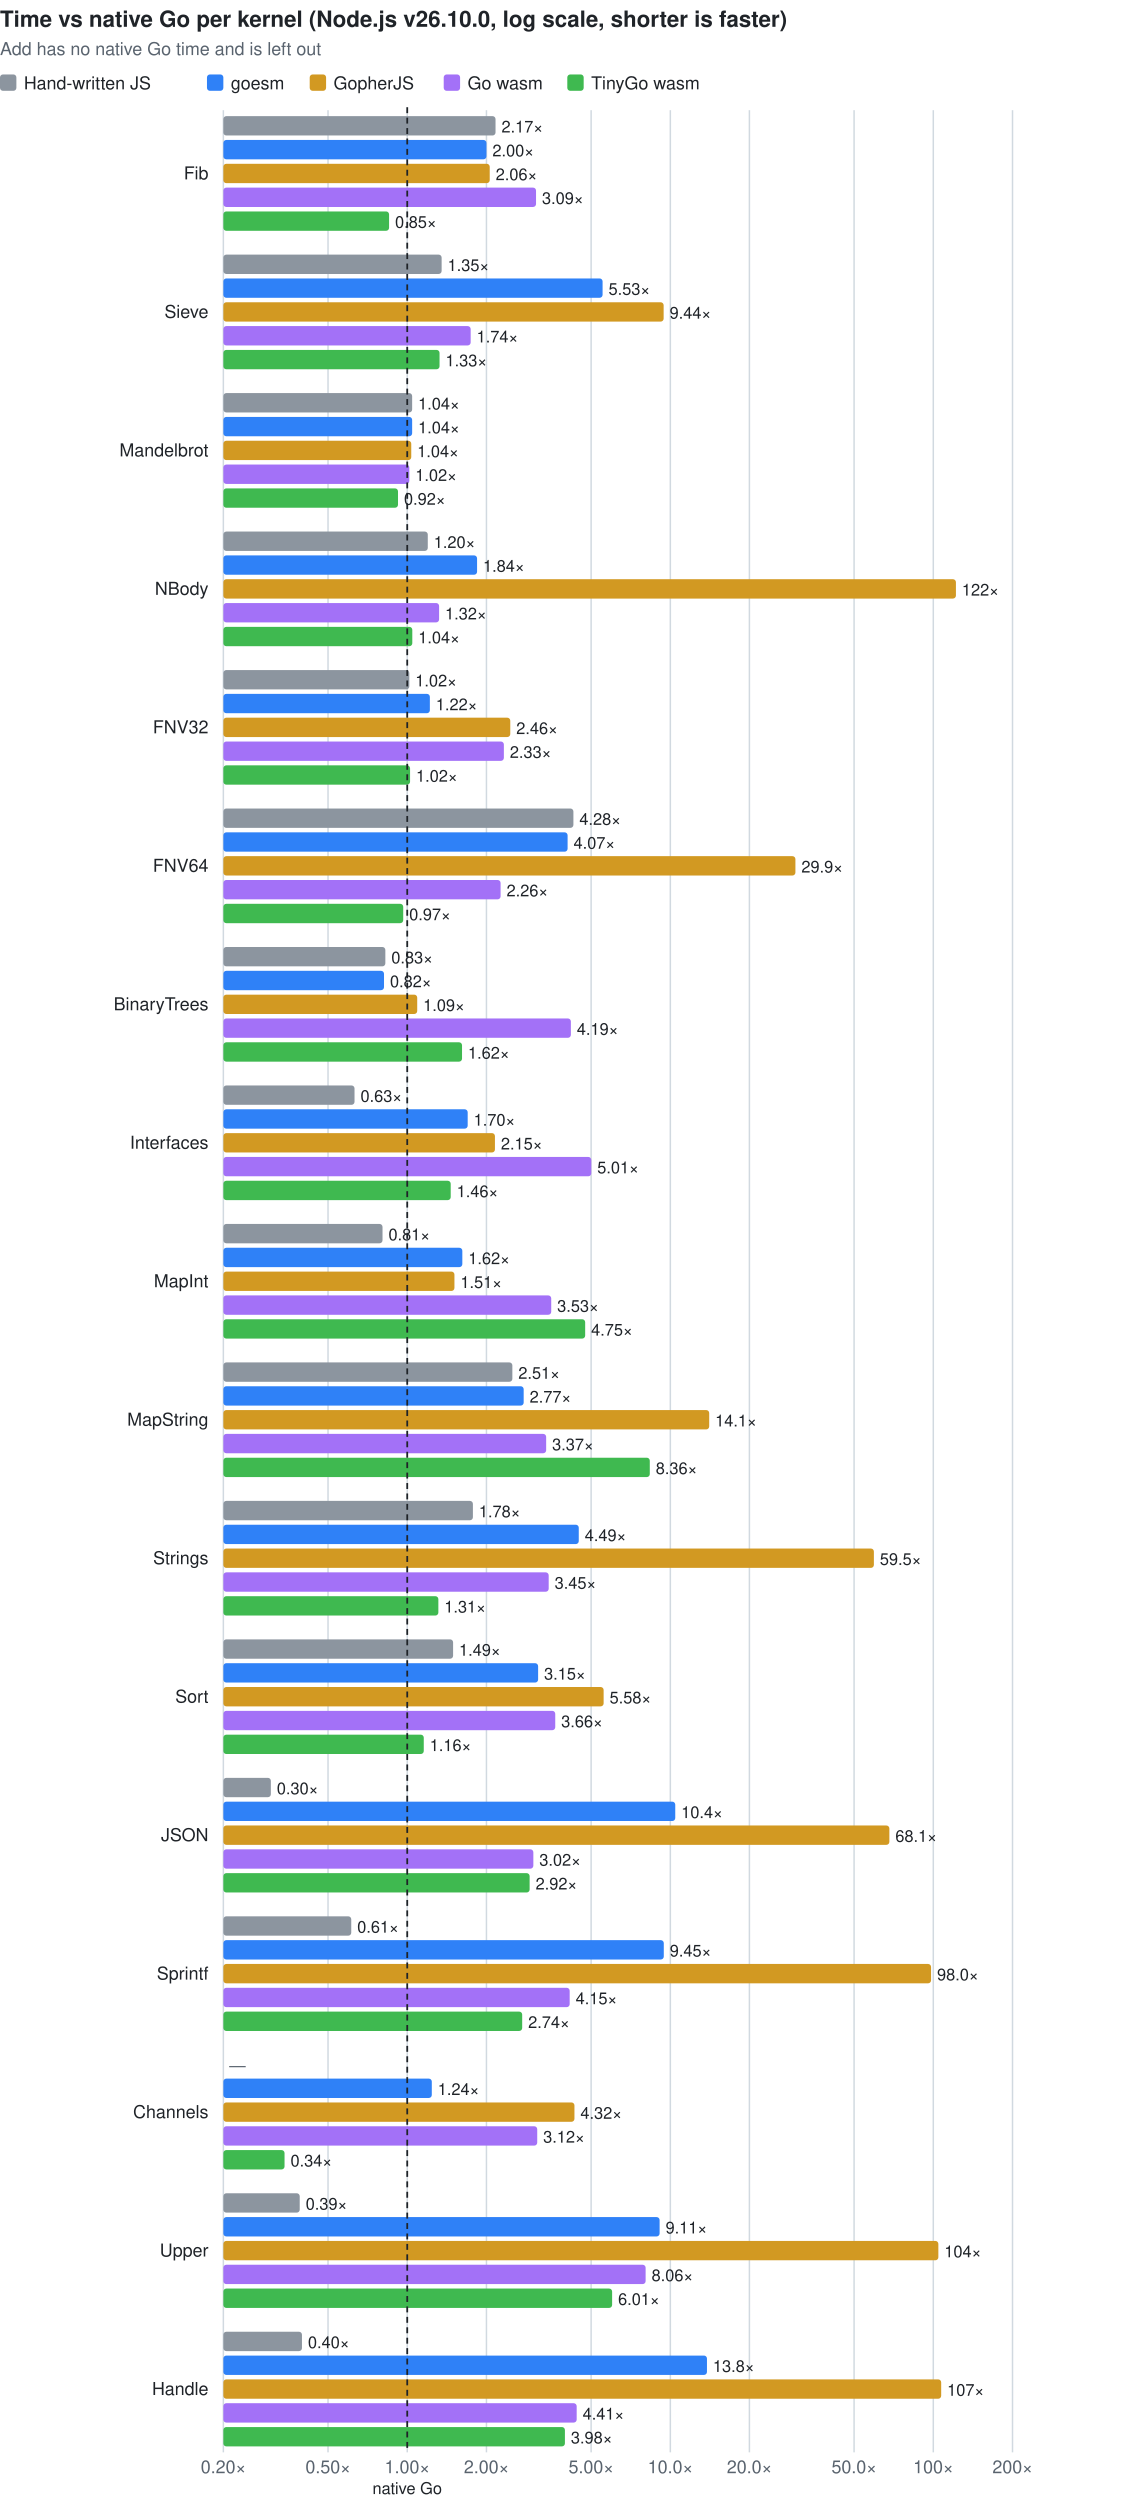
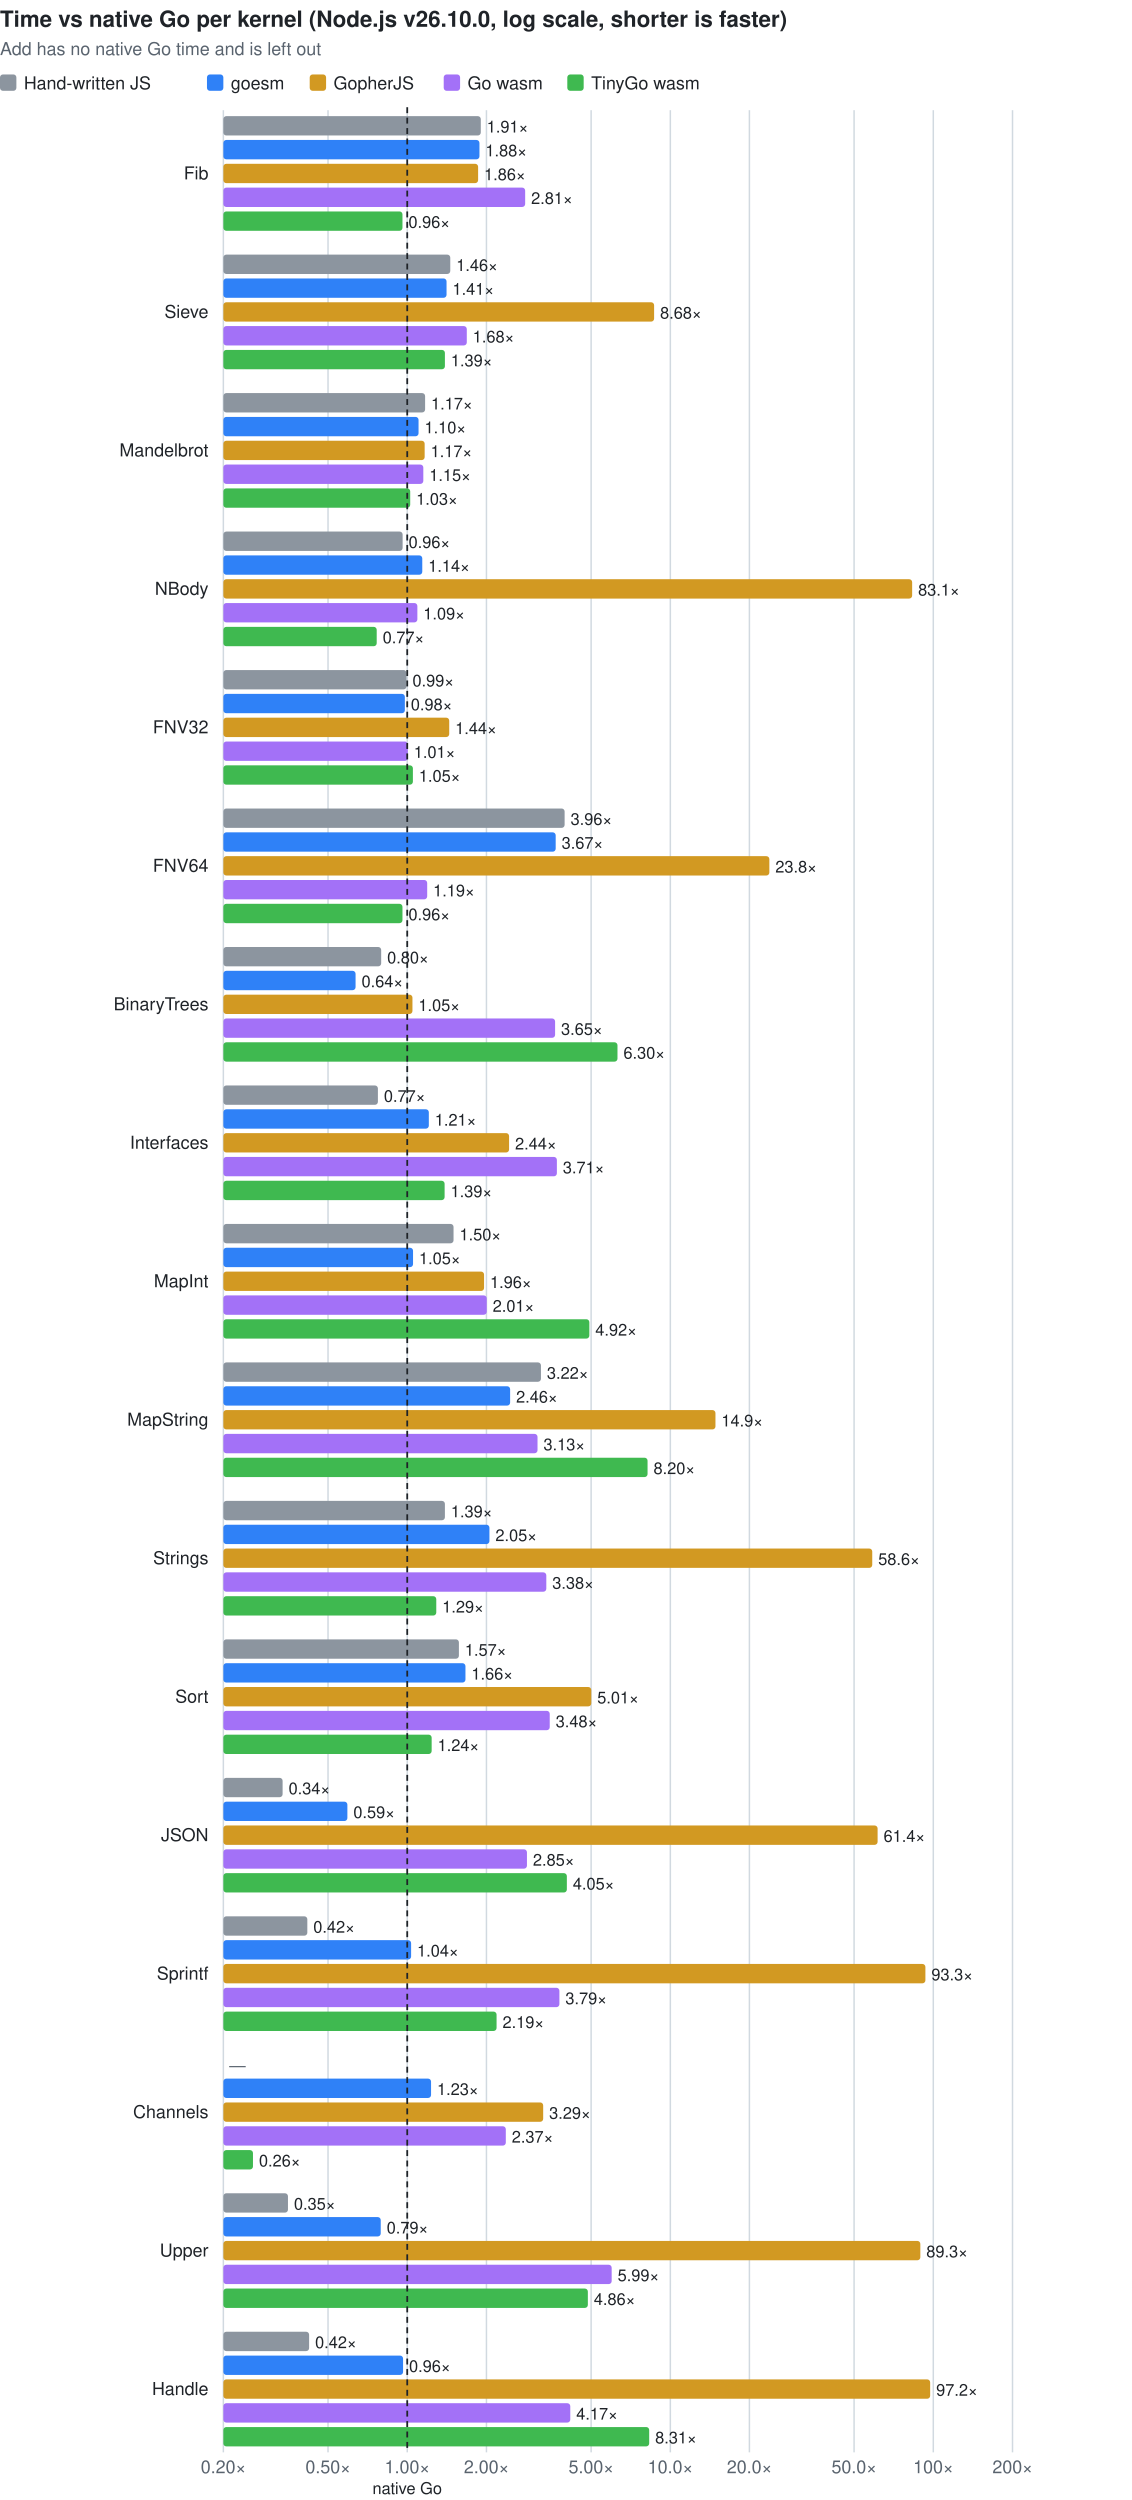
<svg xmlns="http://www.w3.org/2000/svg" width="760" height="1679" viewBox="0 0 760 1679" font-family="-apple-system, 'Segoe UI', Helvetica, Arial, 'Hiragino Sans', 'Noto Sans CJK JP', 'Yu Gothic', sans-serif" font-size="12">
  <style>.t{fill:#1f2328}.m{fill:#59636e}.g{stroke:#d1d9e0}.r{stroke:#1f2328}@media (prefers-color-scheme:dark){.t{fill:#f0f6fc}.m{fill:#9198a1}.g{stroke:#3d444d}.r{stroke:#f0f6fc}}</style>
  <text class="t" x="0" y="18" font-size="15" font-weight="600">Time vs native Go per kernel (Node.js v26.10.0, log scale, shorter is faster)</text>
  <text class="m" x="0" y="37">Add has no native Go time and is left out</text>
  <rect x="0" y="50" width="11" height="11" rx="2" fill="#8c959f" />
  <text class="t" x="16" y="60">Hand-written JS</text>
  <rect x="139" y="50" width="11" height="11" rx="2" fill="#2f81f7" />
  <text class="t" x="155" y="60">goesm</text>
  <rect x="208" y="50" width="11" height="11" rx="2" fill="#d29922" />
  <text class="t" x="224" y="60">GopherJS</text>
  <rect x="298" y="50" width="11" height="11" rx="2" fill="#a371f7" />
  <text class="t" x="314" y="60">Go wasm</text>
  <rect x="381" y="50" width="11" height="11" rx="2" fill="#3fb950" />
  <text class="t" x="397" y="60">TinyGo wasm</text>
  <line class="g" x1="150.0" y1="74" x2="150.0" y2="1647" />
  <text class="m" x="150.0" y="1661" text-anchor="middle">0.20×</text>
  <line class="g" x1="220.3" y1="74" x2="220.3" y2="1647" />
  <text class="m" x="220.3" y="1661" text-anchor="middle">0.50×</text>
  <line class="g" x1="273.5" y1="74" x2="273.5" y2="1647" />
  <text class="m" x="273.5" y="1661" text-anchor="middle">1.00×</text>
  <line class="g" x1="326.7" y1="74" x2="326.7" y2="1647" />
  <text class="m" x="326.7" y="1661" text-anchor="middle">2.00×</text>
  <line class="g" x1="397.0" y1="74" x2="397.0" y2="1647" />
  <text class="m" x="397.0" y="1661" text-anchor="middle">5.00×</text>
  <line class="g" x1="450.2" y1="74" x2="450.2" y2="1647" />
  <text class="m" x="450.2" y="1661" text-anchor="middle">10.0×</text>
  <line class="g" x1="503.3" y1="74" x2="503.3" y2="1647" />
  <text class="m" x="503.3" y="1661" text-anchor="middle">20.0×</text>
  <line class="g" x1="573.6" y1="74" x2="573.6" y2="1647" />
  <text class="m" x="573.6" y="1661" text-anchor="middle">50.0×</text>
  <line class="g" x1="626.8" y1="74" x2="626.8" y2="1647" />
  <text class="m" x="626.8" y="1661" text-anchor="middle">100×</text>
  <line class="g" x1="680.0" y1="74" x2="680.0" y2="1647" />
  <text class="m" x="680.0" y="1661" text-anchor="middle">200×</text>
  <text class="t" x="140" y="120.5" text-anchor="end">Fib</text>
-   <rect x="150" y="78" width="182.8" height="13" rx="2" fill="#8c959f" />
-   <text class="t" x="336.8" y="89" font-size="11">2.17×</text>
-   <rect x="150" y="94" width="176.7" height="13" rx="2" fill="#2f81f7" />
-   <text class="t" x="330.7" y="105" font-size="11">2.00×</text>
-   <rect x="150" y="110" width="178.9" height="13" rx="2" fill="#d29922" />
-   <text class="t" x="332.9" y="121" font-size="11">2.06×</text>
-   <rect x="150" y="126" width="210.0" height="13" rx="2" fill="#a371f7" />
-   <text class="t" x="364.0" y="137" font-size="11">3.09×</text>
-   <rect x="150" y="142" width="111.3" height="13" rx="2" fill="#3fb950" />
-   <text class="t" x="265.3" y="153" font-size="11">0.85×</text>
+   <rect x="150" y="78" width="172.9" height="13" rx="2" fill="#8c959f" />
+   <text class="t" x="326.9" y="89" font-size="11">1.91×</text>
+   <rect x="150" y="94" width="172.0" height="13" rx="2" fill="#2f81f7" />
+   <text class="t" x="326.0" y="105" font-size="11">1.88×</text>
+   <rect x="150" y="110" width="171.1" height="13" rx="2" fill="#d29922" />
+   <text class="t" x="325.1" y="121" font-size="11">1.86×</text>
+   <rect x="150" y="126" width="202.7" height="13" rx="2" fill="#a371f7" />
+   <text class="t" x="356.7" y="137" font-size="11">2.81×</text>
+   <rect x="150" y="142" width="120.3" height="13" rx="2" fill="#3fb950" />
+   <text class="t" x="274.3" y="153" font-size="11">0.96×</text>
  <text class="t" x="140" y="213.5" text-anchor="end">Sieve</text>
-   <rect x="150" y="171" width="146.6" height="13" rx="2" fill="#8c959f" />
-   <text class="t" x="300.6" y="182" font-size="11">1.35×</text>
-   <rect x="150" y="187" width="254.7" height="13" rx="2" fill="#2f81f7" />
-   <text class="t" x="408.7" y="198" font-size="11">5.53×</text>
-   <rect x="150" y="203" width="295.7" height="13" rx="2" fill="#d29922" />
-   <text class="t" x="449.7" y="214" font-size="11">9.44×</text>
-   <rect x="150" y="219" width="166.1" height="13" rx="2" fill="#a371f7" />
-   <text class="t" x="320.1" y="230" font-size="11">1.74×</text>
-   <rect x="150" y="235" width="145.2" height="13" rx="2" fill="#3fb950" />
-   <text class="t" x="299.2" y="246" font-size="11">1.33×</text>
+   <rect x="150" y="171" width="152.4" height="13" rx="2" fill="#8c959f" />
+   <text class="t" x="306.4" y="182" font-size="11">1.46×</text>
+   <rect x="150" y="187" width="149.9" height="13" rx="2" fill="#2f81f7" />
+   <text class="t" x="303.9" y="198" font-size="11">1.41×</text>
+   <rect x="150" y="203" width="289.3" height="13" rx="2" fill="#d29922" />
+   <text class="t" x="443.3" y="214" font-size="11">8.68×</text>
+   <rect x="150" y="219" width="163.5" height="13" rx="2" fill="#a371f7" />
+   <text class="t" x="317.5" y="230" font-size="11">1.68×</text>
+   <rect x="150" y="235" width="148.8" height="13" rx="2" fill="#3fb950" />
+   <text class="t" x="302.8" y="246" font-size="11">1.39×</text>
  <text class="t" x="140" y="306.5" text-anchor="end">Mandelbrot</text>
-   <rect x="150" y="264" width="126.8" height="13" rx="2" fill="#8c959f" />
-   <text class="t" x="280.8" y="275" font-size="11">1.04×</text>
-   <rect x="150" y="280" width="126.8" height="13" rx="2" fill="#2f81f7" />
-   <text class="t" x="280.8" y="291" font-size="11">1.04×</text>
-   <rect x="150" y="296" width="126.2" height="13" rx="2" fill="#d29922" />
-   <text class="t" x="280.2" y="307" font-size="11">1.04×</text>
-   <rect x="150" y="312" width="124.9" height="13" rx="2" fill="#a371f7" />
-   <text class="t" x="278.9" y="323" font-size="11">1.02×</text>
-   <rect x="150" y="328" width="117.3" height="13" rx="2" fill="#3fb950" />
-   <text class="t" x="271.3" y="339" font-size="11">0.92×</text>
+   <rect x="150" y="264" width="135.5" height="13" rx="2" fill="#8c959f" />
+   <text class="t" x="289.5" y="275" font-size="11">1.17×</text>
+   <rect x="150" y="280" width="131.1" height="13" rx="2" fill="#2f81f7" />
+   <text class="t" x="285.1" y="291" font-size="11">1.10×</text>
+   <rect x="150" y="296" width="135.2" height="13" rx="2" fill="#d29922" />
+   <text class="t" x="289.2" y="307" font-size="11">1.17×</text>
+   <rect x="150" y="312" width="134.3" height="13" rx="2" fill="#a371f7" />
+   <text class="t" x="288.3" y="323" font-size="11">1.15×</text>
+   <rect x="150" y="328" width="125.5" height="13" rx="2" fill="#3fb950" />
+   <text class="t" x="279.5" y="339" font-size="11">1.03×</text>
  <text class="t" x="140" y="399.5" text-anchor="end">NBody</text>
-   <rect x="150" y="357" width="137.3" height="13" rx="2" fill="#8c959f" />
-   <text class="t" x="291.3" y="368" font-size="11">1.20×</text>
-   <rect x="150" y="373" width="170.4" height="13" rx="2" fill="#2f81f7" />
-   <text class="t" x="324.4" y="384" font-size="11">1.84×</text>
-   <rect x="150" y="389" width="492.0" height="13" rx="2" fill="#d29922" />
-   <text class="t" x="646.0" y="400" font-size="11">122×</text>
-   <rect x="150" y="405" width="144.9" height="13" rx="2" fill="#a371f7" />
-   <text class="t" x="298.9" y="416" font-size="11">1.32×</text>
-   <rect x="150" y="421" width="126.9" height="13" rx="2" fill="#3fb950" />
-   <text class="t" x="280.9" y="432" font-size="11">1.04×</text>
+   <rect x="150" y="357" width="120.4" height="13" rx="2" fill="#8c959f" />
+   <text class="t" x="274.4" y="368" font-size="11">0.96×</text>
+   <rect x="150" y="373" width="133.6" height="13" rx="2" fill="#2f81f7" />
+   <text class="t" x="287.6" y="384" font-size="11">1.14×</text>
+   <rect x="150" y="389" width="462.6" height="13" rx="2" fill="#d29922" />
+   <text class="t" x="616.6" y="400" font-size="11">83.1×</text>
+   <rect x="150" y="405" width="130.3" height="13" rx="2" fill="#a371f7" />
+   <text class="t" x="284.3" y="416" font-size="11">1.09×</text>
+   <rect x="150" y="421" width="103.0" height="13" rx="2" fill="#3fb950" />
+   <text class="t" x="257.0" y="432" font-size="11">0.77×</text>
  <text class="t" x="140" y="492.5" text-anchor="end">FNV32</text>
-   <rect x="150" y="450" width="124.9" height="13" rx="2" fill="#8c959f" />
-   <text class="t" x="278.9" y="461" font-size="11">1.02×</text>
-   <rect x="150" y="466" width="138.7" height="13" rx="2" fill="#2f81f7" />
-   <text class="t" x="292.7" y="477" font-size="11">1.22×</text>
-   <rect x="150" y="482" width="192.7" height="13" rx="2" fill="#d29922" />
-   <text class="t" x="346.7" y="493" font-size="11">2.46×</text>
-   <rect x="150" y="498" width="188.4" height="13" rx="2" fill="#a371f7" />
-   <text class="t" x="342.4" y="509" font-size="11">2.33×</text>
-   <rect x="150" y="514" width="125.4" height="13" rx="2" fill="#3fb950" />
-   <text class="t" x="279.4" y="525" font-size="11">1.02×</text>
+   <rect x="150" y="450" width="123.0" height="13" rx="2" fill="#8c959f" />
+   <text class="t" x="277.0" y="461" font-size="11">0.99×</text>
+   <rect x="150" y="466" width="121.9" height="13" rx="2" fill="#2f81f7" />
+   <text class="t" x="275.9" y="477" font-size="11">0.98×</text>
+   <rect x="150" y="482" width="151.7" height="13" rx="2" fill="#d29922" />
+   <text class="t" x="305.7" y="493" font-size="11">1.44×</text>
+   <rect x="150" y="498" width="123.9" height="13" rx="2" fill="#a371f7" />
+   <text class="t" x="277.9" y="509" font-size="11">1.01×</text>
+   <rect x="150" y="514" width="127.3" height="13" rx="2" fill="#3fb950" />
+   <text class="t" x="281.3" y="525" font-size="11">1.05×</text>
  <text class="t" x="140" y="585.5" text-anchor="end">FNV64</text>
-   <rect x="150" y="543" width="235.1" height="13" rx="2" fill="#8c959f" />
-   <text class="t" x="389.1" y="554" font-size="11">4.28×</text>
-   <rect x="150" y="559" width="231.2" height="13" rx="2" fill="#2f81f7" />
-   <text class="t" x="385.2" y="570" font-size="11">4.07×</text>
-   <rect x="150" y="575" width="384.2" height="13" rx="2" fill="#d29922" />
-   <text class="t" x="538.2" y="586" font-size="11">29.9×</text>
-   <rect x="150" y="591" width="186.2" height="13" rx="2" fill="#a371f7" />
-   <text class="t" x="340.2" y="602" font-size="11">2.26×</text>
-   <rect x="150" y="607" width="120.8" height="13" rx="2" fill="#3fb950" />
-   <text class="t" x="274.8" y="618" font-size="11">0.97×</text>
+   <rect x="150" y="543" width="229.2" height="13" rx="2" fill="#8c959f" />
+   <text class="t" x="383.2" y="554" font-size="11">3.96×</text>
+   <rect x="150" y="559" width="223.2" height="13" rx="2" fill="#2f81f7" />
+   <text class="t" x="377.2" y="570" font-size="11">3.67×</text>
+   <rect x="150" y="575" width="366.7" height="13" rx="2" fill="#d29922" />
+   <text class="t" x="520.7" y="586" font-size="11">23.8×</text>
+   <rect x="150" y="591" width="136.9" height="13" rx="2" fill="#a371f7" />
+   <text class="t" x="290.9" y="602" font-size="11">1.19×</text>
+   <rect x="150" y="607" width="120.3" height="13" rx="2" fill="#3fb950" />
+   <text class="t" x="274.3" y="618" font-size="11">0.96×</text>
  <text class="t" x="140" y="678.5" text-anchor="end">BinaryTrees</text>
-   <rect x="150" y="636" width="108.8" height="13" rx="2" fill="#8c959f" />
-   <text class="t" x="262.8" y="647" font-size="11">0.83×</text>
-   <rect x="150" y="652" width="107.9" height="13" rx="2" fill="#2f81f7" />
-   <text class="t" x="261.9" y="663" font-size="11">0.82×</text>
-   <rect x="150" y="668" width="130.2" height="13" rx="2" fill="#d29922" />
-   <text class="t" x="284.2" y="679" font-size="11">1.09×</text>
-   <rect x="150" y="684" width="233.4" height="13" rx="2" fill="#a371f7" />
-   <text class="t" x="387.4" y="695" font-size="11">4.19×</text>
-   <rect x="150" y="700" width="160.3" height="13" rx="2" fill="#3fb950" />
-   <text class="t" x="314.3" y="711" font-size="11">1.62×</text>
+   <rect x="150" y="636" width="106.0" height="13" rx="2" fill="#8c959f" />
+   <text class="t" x="260.0" y="647" font-size="11">0.80×</text>
+   <rect x="150" y="652" width="88.8" height="13" rx="2" fill="#2f81f7" />
+   <text class="t" x="242.8" y="663" font-size="11">0.64×</text>
+   <rect x="150" y="668" width="127.0" height="13" rx="2" fill="#d29922" />
+   <text class="t" x="281.0" y="679" font-size="11">1.05×</text>
+   <rect x="150" y="684" width="222.8" height="13" rx="2" fill="#a371f7" />
+   <text class="t" x="376.8" y="695" font-size="11">3.65×</text>
+   <rect x="150" y="700" width="264.7" height="13" rx="2" fill="#3fb950" />
+   <text class="t" x="418.7" y="711" font-size="11">6.30×</text>
  <text class="t" x="140" y="771.5" text-anchor="end">Interfaces</text>
-   <rect x="150" y="729" width="88.1" height="13" rx="2" fill="#8c959f" />
-   <text class="t" x="242.1" y="740" font-size="11">0.63×</text>
-   <rect x="150" y="745" width="164.1" height="13" rx="2" fill="#2f81f7" />
-   <text class="t" x="318.1" y="756" font-size="11">1.70×</text>
-   <rect x="150" y="761" width="182.4" height="13" rx="2" fill="#d29922" />
-   <text class="t" x="336.4" y="772" font-size="11">2.15×</text>
-   <rect x="150" y="777" width="247.1" height="13" rx="2" fill="#a371f7" />
-   <text class="t" x="401.1" y="788" font-size="11">5.01×</text>
-   <rect x="150" y="793" width="152.7" height="13" rx="2" fill="#3fb950" />
-   <text class="t" x="306.7" y="804" font-size="11">1.46×</text>
+   <rect x="150" y="729" width="103.8" height="13" rx="2" fill="#8c959f" />
+   <text class="t" x="257.8" y="740" font-size="11">0.77×</text>
+   <rect x="150" y="745" width="138.0" height="13" rx="2" fill="#2f81f7" />
+   <text class="t" x="292.0" y="756" font-size="11">1.21×</text>
+   <rect x="150" y="761" width="191.9" height="13" rx="2" fill="#d29922" />
+   <text class="t" x="345.9" y="772" font-size="11">2.44×</text>
+   <rect x="150" y="777" width="224.0" height="13" rx="2" fill="#a371f7" />
+   <text class="t" x="378.0" y="788" font-size="11">3.71×</text>
+   <rect x="150" y="793" width="148.6" height="13" rx="2" fill="#3fb950" />
+   <text class="t" x="302.6" y="804" font-size="11">1.39×</text>
  <text class="t" x="140" y="864.5" text-anchor="end">MapInt</text>
-   <rect x="150" y="822" width="106.9" height="13" rx="2" fill="#8c959f" />
-   <text class="t" x="260.9" y="833" font-size="11">0.81×</text>
-   <rect x="150" y="838" width="160.5" height="13" rx="2" fill="#2f81f7" />
-   <text class="t" x="314.5" y="849" font-size="11">1.62×</text>
-   <rect x="150" y="854" width="155.2" height="13" rx="2" fill="#d29922" />
-   <text class="t" x="309.2" y="865" font-size="11">1.51×</text>
-   <rect x="150" y="870" width="220.2" height="13" rx="2" fill="#a371f7" />
-   <text class="t" x="374.2" y="881" font-size="11">3.53×</text>
-   <rect x="150" y="886" width="243.0" height="13" rx="2" fill="#3fb950" />
-   <text class="t" x="397.0" y="897" font-size="11">4.75×</text>
+   <rect x="150" y="822" width="154.6" height="13" rx="2" fill="#8c959f" />
+   <text class="t" x="308.6" y="833" font-size="11">1.50×</text>
+   <rect x="150" y="838" width="127.4" height="13" rx="2" fill="#2f81f7" />
+   <text class="t" x="281.4" y="849" font-size="11">1.05×</text>
+   <rect x="150" y="854" width="175.1" height="13" rx="2" fill="#d29922" />
+   <text class="t" x="329.1" y="865" font-size="11">1.96×</text>
+   <rect x="150" y="870" width="176.9" height="13" rx="2" fill="#a371f7" />
+   <text class="t" x="330.9" y="881" font-size="11">2.01×</text>
+   <rect x="150" y="886" width="245.8" height="13" rx="2" fill="#3fb950" />
+   <text class="t" x="399.8" y="897" font-size="11">4.92×</text>
  <text class="t" x="140" y="957.5" text-anchor="end">MapString</text>
-   <rect x="150" y="915" width="194.1" height="13" rx="2" fill="#8c959f" />
-   <text class="t" x="348.1" y="926" font-size="11">2.51×</text>
-   <rect x="150" y="931" width="201.7" height="13" rx="2" fill="#2f81f7" />
-   <text class="t" x="355.7" y="942" font-size="11">2.77×</text>
-   <rect x="150" y="947" width="326.3" height="13" rx="2" fill="#d29922" />
-   <text class="t" x="480.3" y="958" font-size="11">14.1×</text>
-   <rect x="150" y="963" width="216.8" height="13" rx="2" fill="#a371f7" />
-   <text class="t" x="370.8" y="974" font-size="11">3.37×</text>
-   <rect x="150" y="979" width="286.4" height="13" rx="2" fill="#3fb950" />
-   <text class="t" x="440.4" y="990" font-size="11">8.36×</text>
+   <rect x="150" y="915" width="213.3" height="13" rx="2" fill="#8c959f" />
+   <text class="t" x="367.3" y="926" font-size="11">3.22×</text>
+   <rect x="150" y="931" width="192.6" height="13" rx="2" fill="#2f81f7" />
+   <text class="t" x="346.6" y="942" font-size="11">2.46×</text>
+   <rect x="150" y="947" width="330.5" height="13" rx="2" fill="#d29922" />
+   <text class="t" x="484.5" y="958" font-size="11">14.9×</text>
+   <rect x="150" y="963" width="211.0" height="13" rx="2" fill="#a371f7" />
+   <text class="t" x="365.0" y="974" font-size="11">3.13×</text>
+   <rect x="150" y="979" width="284.9" height="13" rx="2" fill="#3fb950" />
+   <text class="t" x="438.9" y="990" font-size="11">8.20×</text>
  <text class="t" x="140" y="1050.5" text-anchor="end">Strings</text>
-   <rect x="150" y="1008" width="167.6" height="13" rx="2" fill="#8c959f" />
-   <text class="t" x="321.6" y="1019" font-size="11">1.78×</text>
-   <rect x="150" y="1024" width="238.7" height="13" rx="2" fill="#2f81f7" />
-   <text class="t" x="392.7" y="1035" font-size="11">4.49×</text>
-   <rect x="150" y="1040" width="436.9" height="13" rx="2" fill="#d29922" />
-   <text class="t" x="590.9" y="1051" font-size="11">59.5×</text>
-   <rect x="150" y="1056" width="218.5" height="13" rx="2" fill="#a371f7" />
-   <text class="t" x="372.5" y="1067" font-size="11">3.45×</text>
-   <rect x="150" y="1072" width="144.4" height="13" rx="2" fill="#3fb950" />
-   <text class="t" x="298.4" y="1083" font-size="11">1.31×</text>
+   <rect x="150" y="1008" width="148.8" height="13" rx="2" fill="#8c959f" />
+   <text class="t" x="302.8" y="1019" font-size="11">1.39×</text>
+   <rect x="150" y="1024" width="178.7" height="13" rx="2" fill="#2f81f7" />
+   <text class="t" x="332.7" y="1035" font-size="11">2.05×</text>
+   <rect x="150" y="1040" width="435.8" height="13" rx="2" fill="#d29922" />
+   <text class="t" x="589.8" y="1051" font-size="11">58.6×</text>
+   <rect x="150" y="1056" width="216.9" height="13" rx="2" fill="#a371f7" />
+   <text class="t" x="370.9" y="1067" font-size="11">3.38×</text>
+   <rect x="150" y="1072" width="143.0" height="13" rx="2" fill="#3fb950" />
+   <text class="t" x="297.0" y="1083" font-size="11">1.29×</text>
  <text class="t" x="140" y="1143.5" text-anchor="end">Sort</text>
-   <rect x="150" y="1101" width="154.3" height="13" rx="2" fill="#8c959f" />
-   <text class="t" x="308.3" y="1112" font-size="11">1.49×</text>
-   <rect x="150" y="1117" width="211.4" height="13" rx="2" fill="#2f81f7" />
-   <text class="t" x="365.4" y="1128" font-size="11">3.15×</text>
-   <rect x="150" y="1133" width="255.4" height="13" rx="2" fill="#d29922" />
-   <text class="t" x="409.4" y="1144" font-size="11">5.58×</text>
-   <rect x="150" y="1149" width="222.9" height="13" rx="2" fill="#a371f7" />
-   <text class="t" x="376.9" y="1160" font-size="11">3.66×</text>
-   <rect x="150" y="1165" width="134.6" height="13" rx="2" fill="#3fb950" />
-   <text class="t" x="288.6" y="1176" font-size="11">1.16×</text>
+   <rect x="150" y="1101" width="158.2" height="13" rx="2" fill="#8c959f" />
+   <text class="t" x="312.2" y="1112" font-size="11">1.57×</text>
+   <rect x="150" y="1117" width="162.6" height="13" rx="2" fill="#2f81f7" />
+   <text class="t" x="316.6" y="1128" font-size="11">1.66×</text>
+   <rect x="150" y="1133" width="247.1" height="13" rx="2" fill="#d29922" />
+   <text class="t" x="401.1" y="1144" font-size="11">5.01×</text>
+   <rect x="150" y="1149" width="219.2" height="13" rx="2" fill="#a371f7" />
+   <text class="t" x="373.2" y="1160" font-size="11">3.48×</text>
+   <rect x="150" y="1165" width="139.9" height="13" rx="2" fill="#3fb950" />
+   <text class="t" x="293.9" y="1176" font-size="11">1.24×</text>
  <text class="t" x="140" y="1236.5" text-anchor="end">JSON</text>
-   <rect x="150" y="1194" width="31.9" height="13" rx="2" fill="#8c959f" />
-   <text class="t" x="185.9" y="1205" font-size="11">0.30×</text>
-   <rect x="150" y="1210" width="303.5" height="13" rx="2" fill="#2f81f7" />
-   <text class="t" x="457.5" y="1221" font-size="11">10.4×</text>
-   <rect x="150" y="1226" width="447.3" height="13" rx="2" fill="#d29922" />
-   <text class="t" x="601.3" y="1237" font-size="11">68.1×</text>
-   <rect x="150" y="1242" width="208.2" height="13" rx="2" fill="#a371f7" />
-   <text class="t" x="362.2" y="1253" font-size="11">3.02×</text>
-   <rect x="150" y="1258" width="205.7" height="13" rx="2" fill="#3fb950" />
-   <text class="t" x="359.7" y="1269" font-size="11">2.92×</text>
+   <rect x="150" y="1194" width="39.8" height="13" rx="2" fill="#8c959f" />
+   <text class="t" x="193.8" y="1205" font-size="11">0.34×</text>
+   <rect x="150" y="1210" width="83.3" height="13" rx="2" fill="#2f81f7" />
+   <text class="t" x="237.3" y="1221" font-size="11">0.59×</text>
+   <rect x="150" y="1226" width="439.4" height="13" rx="2" fill="#d29922" />
+   <text class="t" x="593.4" y="1237" font-size="11">61.4×</text>
+   <rect x="150" y="1242" width="203.9" height="13" rx="2" fill="#a371f7" />
+   <text class="t" x="357.9" y="1253" font-size="11">2.85×</text>
+   <rect x="150" y="1258" width="230.7" height="13" rx="2" fill="#3fb950" />
+   <text class="t" x="384.7" y="1269" font-size="11">4.05×</text>
  <text class="t" x="140" y="1329.5" text-anchor="end">Sprintf</text>
-   <rect x="150" y="1287" width="85.9" height="13" rx="2" fill="#8c959f" />
-   <text class="t" x="239.9" y="1298" font-size="11">0.61×</text>
-   <rect x="150" y="1303" width="295.8" height="13" rx="2" fill="#2f81f7" />
-   <text class="t" x="449.8" y="1314" font-size="11">9.45×</text>
-   <rect x="150" y="1319" width="475.3" height="13" rx="2" fill="#d29922" />
-   <text class="t" x="629.3" y="1330" font-size="11">98.0×</text>
-   <rect x="150" y="1335" width="232.6" height="13" rx="2" fill="#a371f7" />
-   <text class="t" x="386.6" y="1346" font-size="11">4.15×</text>
-   <rect x="150" y="1351" width="200.7" height="13" rx="2" fill="#3fb950" />
-   <text class="t" x="354.7" y="1362" font-size="11">2.74×</text>
+   <rect x="150" y="1287" width="56.4" height="13" rx="2" fill="#8c959f" />
+   <text class="t" x="210.4" y="1298" font-size="11">0.42×</text>
+   <rect x="150" y="1303" width="126.1" height="13" rx="2" fill="#2f81f7" />
+   <text class="t" x="280.1" y="1314" font-size="11">1.04×</text>
+   <rect x="150" y="1319" width="471.5" height="13" rx="2" fill="#d29922" />
+   <text class="t" x="625.5" y="1330" font-size="11">93.3×</text>
+   <rect x="150" y="1335" width="225.7" height="13" rx="2" fill="#a371f7" />
+   <text class="t" x="379.7" y="1346" font-size="11">3.79×</text>
+   <rect x="150" y="1351" width="183.5" height="13" rx="2" fill="#3fb950" />
+   <text class="t" x="337.5" y="1362" font-size="11">2.19×</text>
  <text class="t" x="140" y="1422.5" text-anchor="end">Channels</text>
  <text class="m" x="154" y="1391" font-size="11">—</text>
-   <rect x="150" y="1396" width="140.0" height="13" rx="2" fill="#2f81f7" />
-   <text class="t" x="294.0" y="1407" font-size="11">1.24×</text>
-   <rect x="150" y="1412" width="235.8" height="13" rx="2" fill="#d29922" />
-   <text class="t" x="389.8" y="1423" font-size="11">4.32×</text>
-   <rect x="150" y="1428" width="210.8" height="13" rx="2" fill="#a371f7" />
-   <text class="t" x="364.8" y="1439" font-size="11">3.12×</text>
-   <rect x="150" y="1444" width="41.1" height="13" rx="2" fill="#3fb950" />
-   <text class="t" x="195.1" y="1455" font-size="11">0.34×</text>
+   <rect x="150" y="1396" width="139.5" height="13" rx="2" fill="#2f81f7" />
+   <text class="t" x="293.5" y="1407" font-size="11">1.23×</text>
+   <rect x="150" y="1412" width="214.8" height="13" rx="2" fill="#d29922" />
+   <text class="t" x="368.8" y="1423" font-size="11">3.29×</text>
+   <rect x="150" y="1428" width="189.7" height="13" rx="2" fill="#a371f7" />
+   <text class="t" x="343.7" y="1439" font-size="11">2.37×</text>
+   <rect x="150" y="1444" width="19.9" height="13" rx="2" fill="#3fb950" />
+   <text class="t" x="173.9" y="1455" font-size="11">0.26×</text>
  <text class="t" x="140" y="1515.5" text-anchor="end">Upper</text>
-   <rect x="150" y="1473" width="51.3" height="13" rx="2" fill="#8c959f" />
-   <text class="t" x="205.3" y="1484" font-size="11">0.39×</text>
-   <rect x="150" y="1489" width="293.0" height="13" rx="2" fill="#2f81f7" />
-   <text class="t" x="447.0" y="1500" font-size="11">9.11×</text>
-   <rect x="150" y="1505" width="480.2" height="13" rx="2" fill="#d29922" />
-   <text class="t" x="634.2" y="1516" font-size="11">104×</text>
-   <rect x="150" y="1521" width="283.6" height="13" rx="2" fill="#a371f7" />
-   <text class="t" x="437.6" y="1532" font-size="11">8.06×</text>
-   <rect x="150" y="1537" width="261.1" height="13" rx="2" fill="#3fb950" />
-   <text class="t" x="415.1" y="1548" font-size="11">6.01×</text>
+   <rect x="150" y="1473" width="43.4" height="13" rx="2" fill="#8c959f" />
+   <text class="t" x="197.4" y="1484" font-size="11">0.35×</text>
+   <rect x="150" y="1489" width="105.7" height="13" rx="2" fill="#2f81f7" />
+   <text class="t" x="259.7" y="1500" font-size="11">0.79×</text>
+   <rect x="150" y="1505" width="468.1" height="13" rx="2" fill="#d29922" />
+   <text class="t" x="622.1" y="1516" font-size="11">89.3×</text>
+   <rect x="150" y="1521" width="260.8" height="13" rx="2" fill="#a371f7" />
+   <text class="t" x="414.8" y="1532" font-size="11">5.99×</text>
+   <rect x="150" y="1537" width="244.8" height="13" rx="2" fill="#3fb950" />
+   <text class="t" x="398.8" y="1548" font-size="11">4.86×</text>
  <text class="t" x="140" y="1608.5" text-anchor="end">Handle</text>
-   <rect x="150" y="1566" width="52.8" height="13" rx="2" fill="#8c959f" />
-   <text class="t" x="206.8" y="1577" font-size="11">0.40×</text>
-   <rect x="150" y="1582" width="324.8" height="13" rx="2" fill="#2f81f7" />
-   <text class="t" x="478.8" y="1593" font-size="11">13.8×</text>
-   <rect x="150" y="1598" width="482.1" height="13" rx="2" fill="#d29922" />
-   <text class="t" x="636.1" y="1609" font-size="11">107×</text>
-   <rect x="150" y="1614" width="237.3" height="13" rx="2" fill="#a371f7" />
-   <text class="t" x="391.3" y="1625" font-size="11">4.41×</text>
-   <rect x="150" y="1630" width="229.4" height="13" rx="2" fill="#3fb950" />
-   <text class="t" x="383.4" y="1641" font-size="11">3.98×</text>
+   <rect x="150" y="1566" width="57.6" height="13" rx="2" fill="#8c959f" />
+   <text class="t" x="211.6" y="1577" font-size="11">0.42×</text>
+   <rect x="150" y="1582" width="120.7" height="13" rx="2" fill="#2f81f7" />
+   <text class="t" x="274.7" y="1593" font-size="11">0.96×</text>
+   <rect x="150" y="1598" width="474.7" height="13" rx="2" fill="#d29922" />
+   <text class="t" x="628.7" y="1609" font-size="11">97.2×</text>
+   <rect x="150" y="1614" width="233.0" height="13" rx="2" fill="#a371f7" />
+   <text class="t" x="387.0" y="1625" font-size="11">4.17×</text>
+   <rect x="150" y="1630" width="286.0" height="13" rx="2" fill="#3fb950" />
+   <text class="t" x="440.0" y="1641" font-size="11">8.31×</text>
  <line class="r" x1="273.5" y1="72" x2="273.5" y2="1647" stroke-dasharray="4 3" stroke-width="1.2" />
  <text class="t" x="273.5" y="1675" text-anchor="middle" font-size="11">native Go</text>
</svg>
